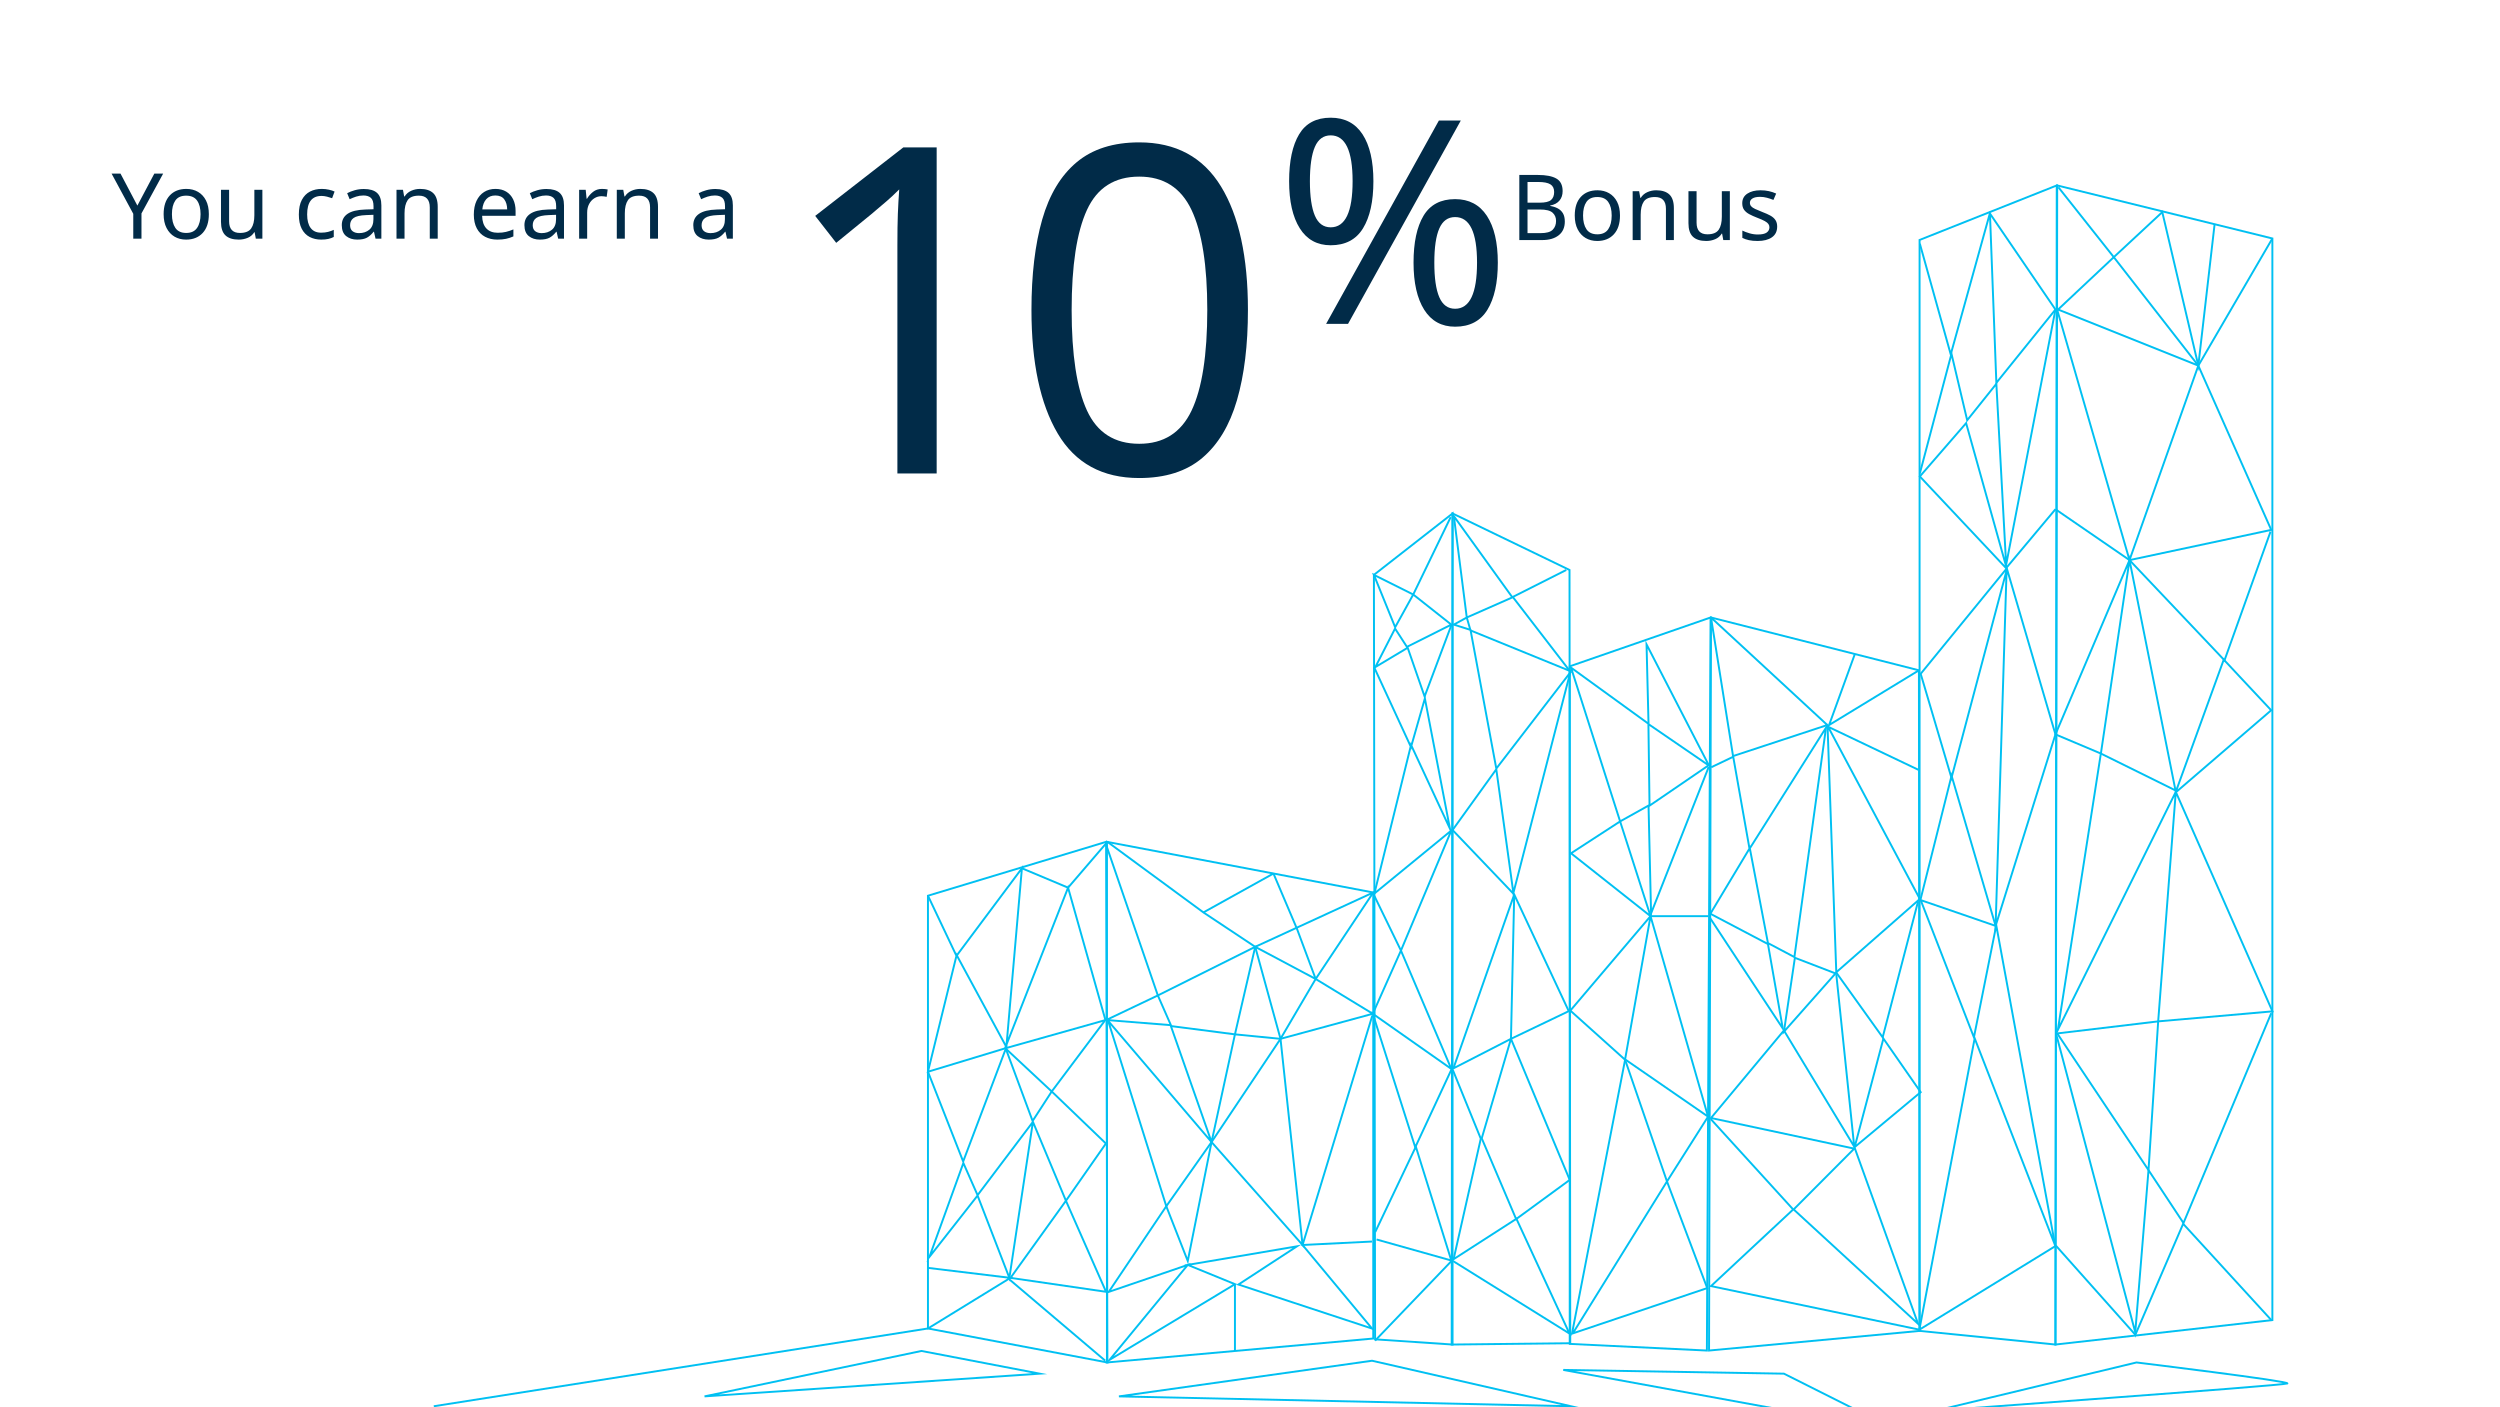
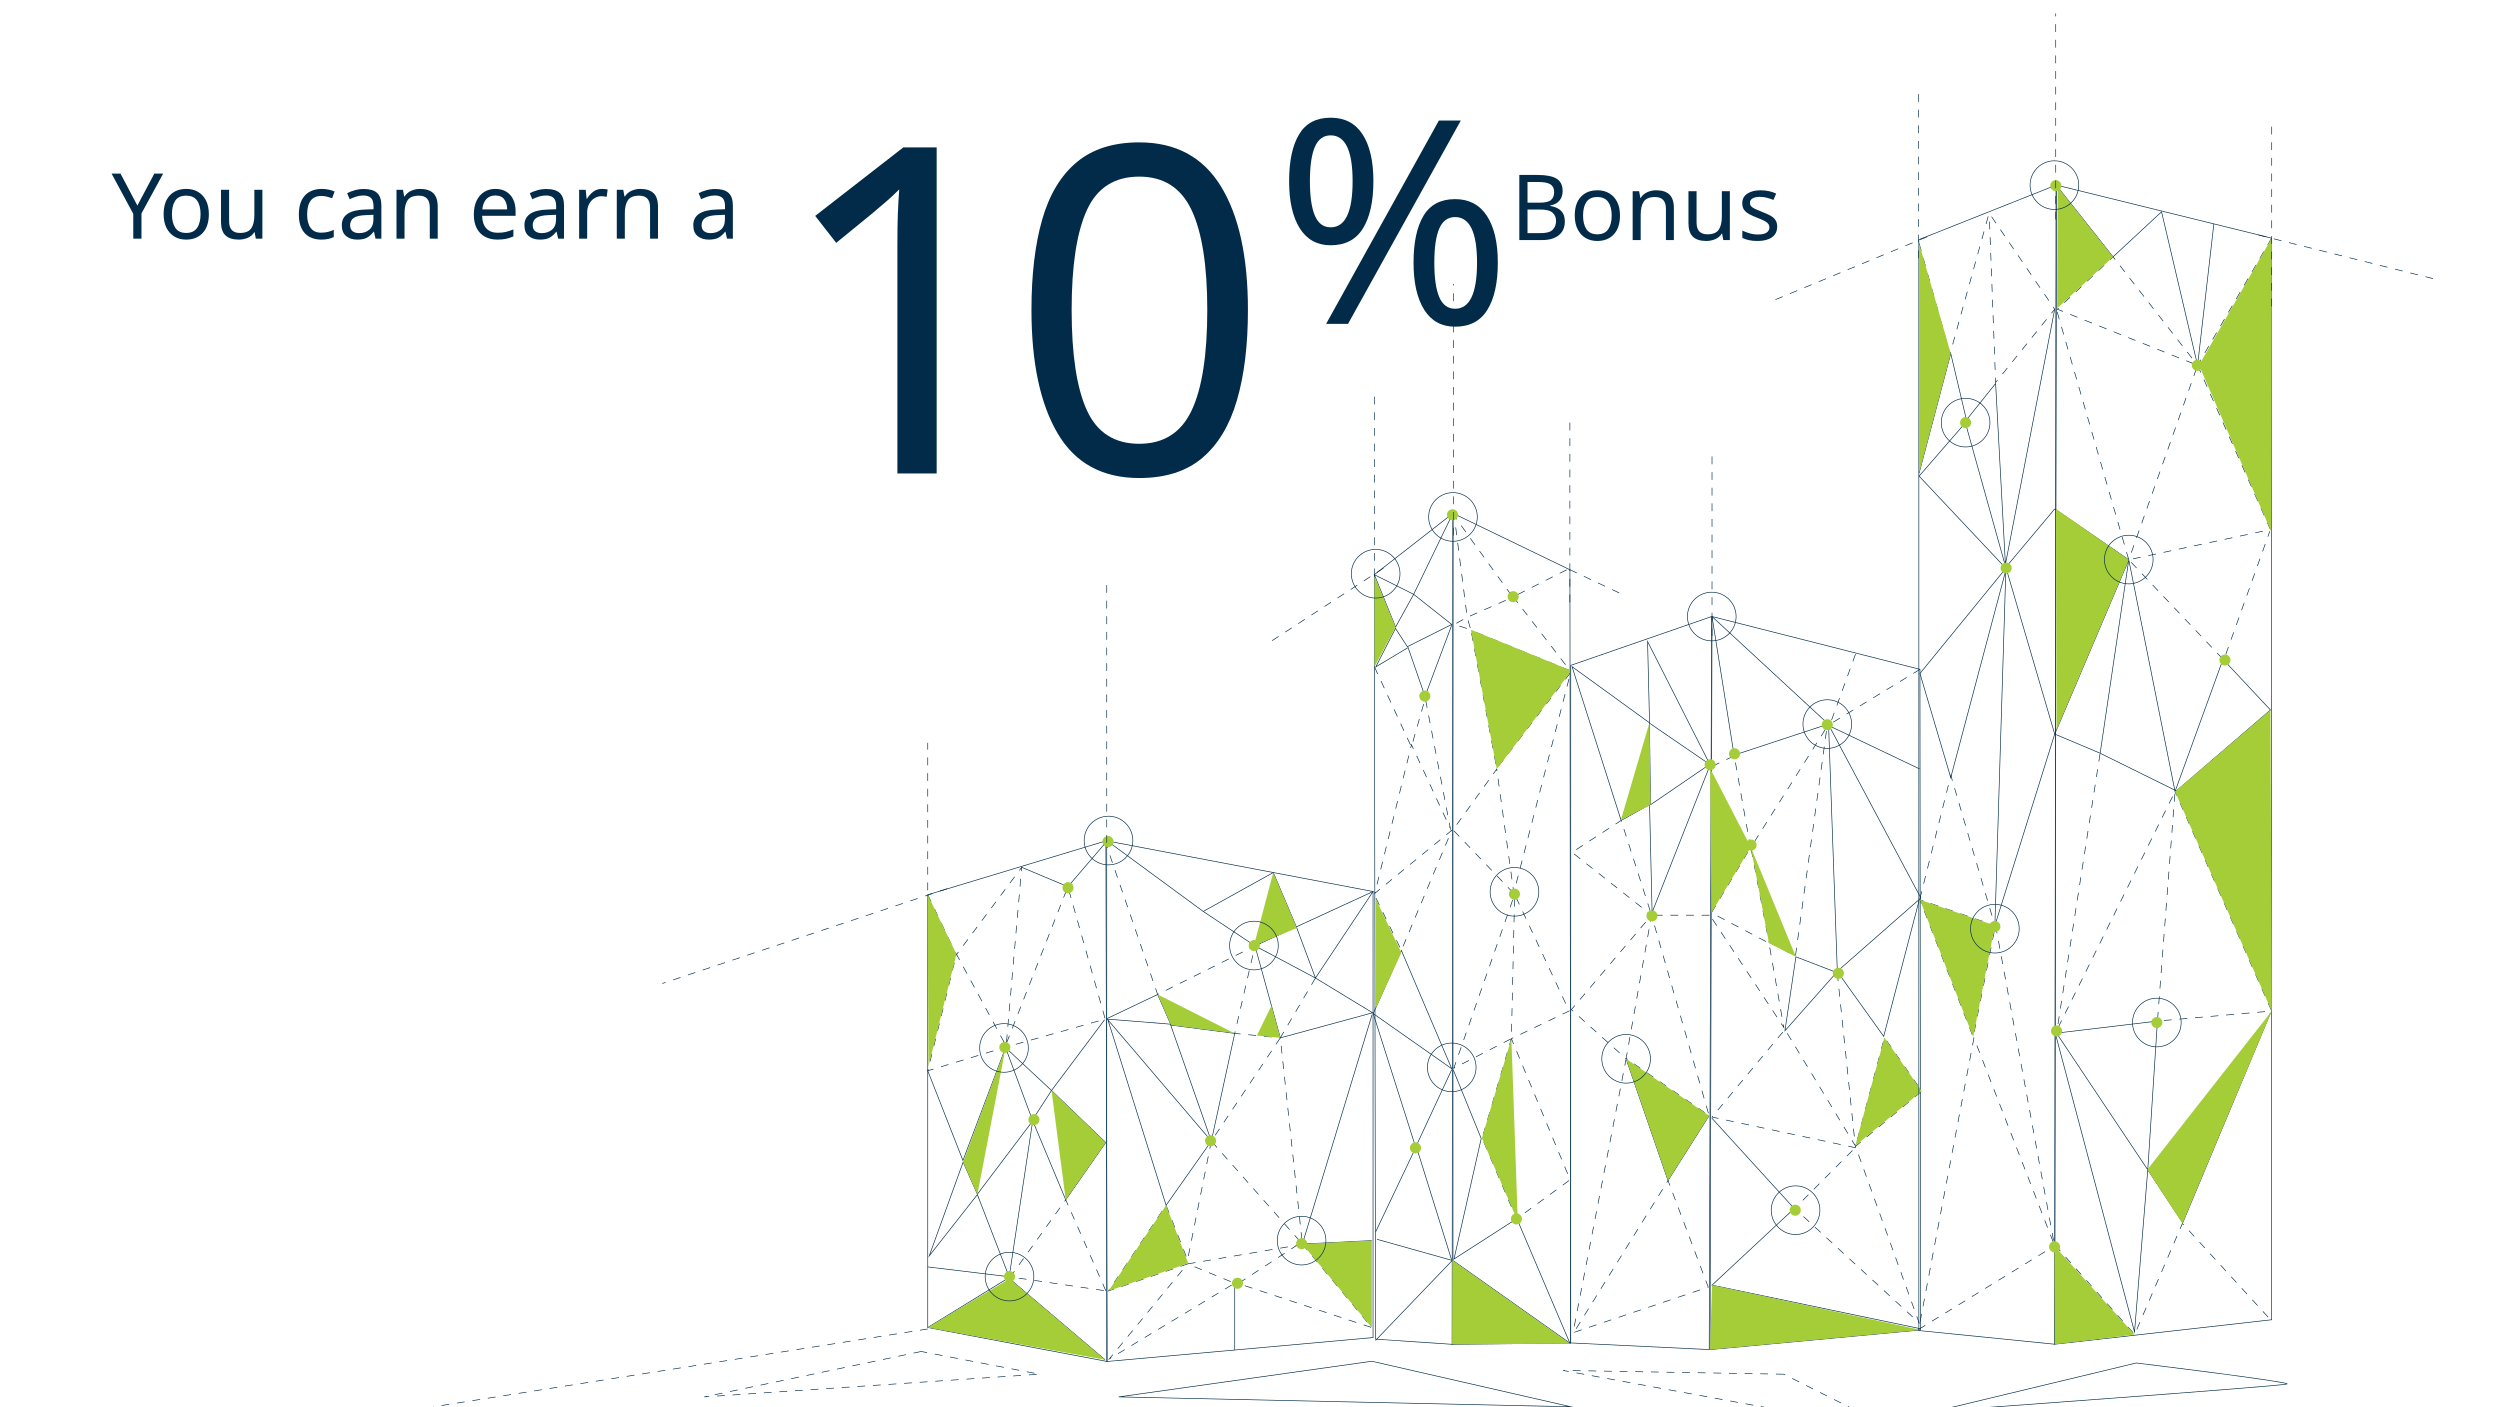
<svg xmlns="http://www.w3.org/2000/svg" version="1.1" id="barGraphSvg" x="0px" y="0px" width="3840px" height="2160px" viewBox="0 0 3840 2160" enable-background="new 0 0 3840 2160" xml:space="preserve">
  <g id="_x2D_.contentScene-">
    <g id="_x2D_.moveElements-">
      <g>
        <g>
-           <polygon fill="none" stroke="#00C0F2" stroke-width="3" stroke-miterlimit="10" points="1425.34,2040.53 1425.34,1375.81       1698.96,1293.09 1700.96,2092.74     " />
-           <polygon fill="none" stroke="#00C0F2" stroke-width="3" stroke-miterlimit="10" points="2109.32,1370.87 1700.28,1293.09       1700.28,2092.74 2109.32,2055.98     " />
-           <polyline fill="none" stroke="#00C0F2" stroke-width="3" stroke-miterlimit="10" points="1425.34,1375.81 1469.13,1468.21       1569.65,1333.68 1545.77,1608.13 1469.38,1466.96 1425.34,1646.19 1543.68,1610.32 1697.96,1566.84 1640.57,1363.45       1543.68,1610.32     " />
-           <polyline fill="none" stroke="#00C0F2" stroke-width="3" stroke-miterlimit="10" points="1700.96,1293.09 1640.57,1363.45       1569.65,1333.68     " />
-           <polyline fill="none" stroke="#00C0F2" stroke-width="3" stroke-miterlimit="10" points="1425.34,1646.19 1479.43,1784.06       1544.91,1610.77 1586.57,1723.17 1501.55,1835.77 1479.72,1786.4 1427.62,1930.53 1501.55,1836.4 1550.4,1962.81       1586.57,1723.11 1637.28,1844.36 1698.68,1756.45 1615.45,1676.51 1586.17,1721.68     " />
-           <polyline fill="none" stroke="#00C0F2" stroke-width="3" stroke-miterlimit="10" points="1544.91,1610.77 1615.45,1676.51       1696.96,1567.84     " />
-           <polyline fill="none" stroke="#00C0F2" stroke-width="3" stroke-miterlimit="10" points="1698.98,1984.36 1637.28,1844.36       1552.15,1962.81 1699.98,1984.36     " />
-           <polyline fill="none" stroke="#00C0F2" stroke-width="3" stroke-miterlimit="10" points="1425.34,1947.48 1551.91,1962.81       1425.34,2040.53     " />
-           <line fill="none" stroke="#00C0F2" stroke-width="3" stroke-miterlimit="10" x1="1550.91" y1="1965.6" x2="1697.68" y2="2090.08" />
-           <polyline fill="none" stroke="#00C0F2" stroke-width="3" stroke-miterlimit="10" points="1700.96,1293.09 1848.44,1401.47       1928,1454.32 2109.32,1370.87 2020.87,1503.72 2108.6,1557.13 1966.87,1595.64 1928,1454.32 2020.87,1503.72 1992.26,1426.95       1956.04,1341.72     " />
-           <polyline fill="none" stroke="#00C0F2" stroke-width="3" stroke-miterlimit="10" points="2020.87,1503.72 1966.87,1595.64       1896.87,1588.76 1928,1454.32 1778.45,1529 1698.97,1297.46     " />
-           <polyline fill="none" stroke="#00C0F2" stroke-width="3" stroke-miterlimit="10" points="1701.06,1565.84 1778.45,1529       1799.13,1576.11 1896.87,1588.76 1860.93,1754.19 1797.98,1574.6 1701.06,1566.84 1860.93,1754.19 1791.43,1852.79       1702.06,1567.84     " />
-           <polyline fill="none" stroke="#00C0F2" stroke-width="3" stroke-miterlimit="10" points="1966.87,1595.64 1860.93,1754.19       2000.74,1912.3 1966.87,1595.64     " />
-           <polyline fill="none" stroke="#00C0F2" stroke-width="3" stroke-miterlimit="10" points="2107.9,1559.84 2000.74,1912.3       2107.45,1907     " />
-           <polyline fill="none" stroke="#00C0F2" stroke-width="3" stroke-miterlimit="10" points="1860.93,1754.19 1824.4,1936.87       1791.43,1852.79 1702.98,1984.36 1824.4,1942.87 1704.28,2088.74 1896.87,1972.49 1824.4,1942.87 1992.15,1914.36       1902.24,1973.03 2107.45,2040.68 2000.74,1912.3     " />
-           <line fill="none" stroke="#00C0F2" stroke-width="3" stroke-miterlimit="10" x1="1896.87" y1="2075.07" x2="1896.87" y2="1972.49" />
-           <line fill="none" stroke="#00C0F2" stroke-width="3" stroke-miterlimit="10" x1="1956.04" y1="1341.72" x2="1848.44" y2="1401.47" />
-           <rect fill="none" width="3840" height="2160" />
-         </g>
-       </g>
-       <g>
-         <g>
-           <polygon fill="none" stroke="#00C0F2" stroke-width="3" stroke-miterlimit="10" points="2110.32,883 2112.13,2057.21       2231.13,2065.21 2231.13,788.68     " />
-           <polygon fill="none" stroke="#00C0F2" stroke-width="3" stroke-miterlimit="10" points="2410.77,875.47 2231.13,788.68       2229.79,2065.21 2411.89,2063.21     " />
-           <polyline fill="none" stroke="#00C0F2" stroke-width="3" stroke-miterlimit="10" points="2228.23,794.33 2170.72,913.17       2110.32,883 2142.96,963.43 2170.72,913.17 2229.23,959.43 2161.04,993.6 2142.81,965.47 2112.54,1024.62 2162.19,994.94       2188.17,1069.83 2229.23,960.43     " />
-           <polyline fill="none" stroke="#00C0F2" stroke-width="3" stroke-miterlimit="10" points="2110.54,1024.62 2167.28,1147.55       2188.61,1072.79 2227.13,1272.92 2167.39,1144.19 2111.05,1372.45 2229.23,1275.68 2151.85,1460.06 2111.07,1376.2     " />
-           <polyline fill="none" stroke="#00C0F2" stroke-width="3" stroke-miterlimit="10" points="2108.6,1557.13 2151.85,1460.06       2229.23,1641.85 2108.6,1557.13 2173.81,1762.23 2229.23,1643.19     " />
-           <polyline fill="none" stroke="#00C0F2" stroke-width="3" stroke-miterlimit="10" points="2112.38,1892.32 2174.72,1761.28       2229.23,1936.13 2114.38,1903.85     " />
-           <line fill="none" stroke="#00C0F2" stroke-width="3" stroke-miterlimit="10" x1="2230.23" y1="1936.13" x2="2112.13" y2="2059.21" />
-           <polyline fill="none" stroke="#00C0F2" stroke-width="3" stroke-miterlimit="10" points="2405.77,875.47 2322.84,917.32       2233.12,792.83 2252.96,948.47 2323.84,917.21 2411.09,1030.47 2258.7,968.32 2252.96,948.47 2233.02,959.43 2258.7,967.51       2298.32,1180.53 2411.89,1032.97 2324.55,1371.6 2298.32,1181.62 2231.13,1274.92 2325.84,1374 2232.43,1641 2320.84,1595.64       2325.84,1374 2409.62,1553.13 2320.84,1595.64 2411.09,1812.34 2328.79,1872.53 2275.94,1748.45 2320.84,1595.64     " />
-           <polyline fill="none" stroke="#00C0F2" stroke-width="3" stroke-miterlimit="10" points="2231.72,1643.91 2274.49,1749       2232.72,1934.13 2329.23,1872.04 2410.7,2048.36 2232.13,1937.13     " />
-           <rect fill="none" width="3840" height="2160" />
-         </g>
-       </g>
-       <g>
-         <g>
-           <polygon fill="none" stroke="#00C0F2" stroke-width="3" stroke-miterlimit="10" points="2411.09,1023.47 2627.43,948.47       2621.77,2074.43 2411.09,2064.21     " />
-           <polygon fill="none" stroke="#00C0F2" stroke-width="3" stroke-miterlimit="10" points="2947.47,1029.6 2628.09,948.47       2625.09,2074.43 2948.47,2044.26     " />
-           <polyline fill="none" stroke="#00C0F2" stroke-width="3" stroke-miterlimit="10" points="2624.53,1175.03 2529.09,989.77       2532.15,1112.32 2624.4,1175.53 2533.68,1237.51 2531.96,1111.64 2413.09,1025.47 2488.49,1261.68 2532.15,1237.34       2536.04,1402.96 2624.53,1178.15     " />
-           <polyline fill="none" stroke="#00C0F2" stroke-width="3" stroke-miterlimit="10" points="2624.23,1407.21 2535.21,1407.21       2488.49,1261.68 2413.09,1310.63 2535.21,1407.21 2623.58,1715.13 2496.15,1627.21 2535.21,1407.21 2412.02,1552.28       2496.15,1627.81 2414.56,2048.5 2622.29,1978.5 2560.49,1814.7 2415.56,2048.5     " />
-           <polyline fill="none" stroke="#00C0F2" stroke-width="3" stroke-miterlimit="10" points="2623.58,1715.13 2560.49,1814.7       2496.15,1627.81     " />
-           <polyline fill="none" stroke="#00C0F2" stroke-width="3" stroke-miterlimit="10" points="2628.09,948.47 2661.98,1161.34       2806.74,1113.64 2628.09,948.47     " />
-           <polyline fill="none" stroke="#00C0F2" stroke-width="3" stroke-miterlimit="10" points="2947.47,1029.6 2809.49,1113.64       2848.96,1004.83     " />
-           <polyline fill="none" stroke="#00C0F2" stroke-width="3" stroke-miterlimit="10" points="2628.4,1178.53 2662.23,1162.38       2687.26,1303.81 2804.74,1117.72 2756.19,1470.06 2715.57,1448.57 2687.66,1302.6 2627.09,1403.51 2715.57,1450.06       2738.36,1579.7 2626.55,1409.95     " />
-           <polyline fill="none" stroke="#00C0F2" stroke-width="3" stroke-miterlimit="10" points="2946.87,1182.53 2807.94,1116.28       2948.87,1380.79 2820.53,1493.38 2807.14,1116.28     " />
-           <polyline fill="none" stroke="#00C0F2" stroke-width="3" stroke-miterlimit="10" points="2820.94,1495.79 2756.94,1471.15       2740.11,1584.7 2820.53,1493.87 2891.77,1593.34 2946.17,1384.55     " />
-           <polyline fill="none" stroke="#00C0F2" stroke-width="3" stroke-miterlimit="10" points="2820.53,1496.45 2848.11,1761.28       2740.11,1582.79 2628.09,1717.26 2848.11,1764.28 2892.91,1595.23 2950.17,1677.55 2848.45,1762.23 2946.17,2033.38       2755.04,1857.7 2848.11,1764.28     " />
-           <polyline fill="none" stroke="#00C0F2" stroke-width="3" stroke-miterlimit="10" points="2627.7,1718.81 2754.3,1857.74       2628.09,1975.45 2948.17,2042.38     " />
-           <rect fill="none" width="3840" height="2160" />
-         </g>
-       </g>
-       <g>
-         <g>
-           <polygon fill="none" stroke="#00C0F2" stroke-width="3" stroke-miterlimit="10" points="2948.47,368.57 3159.17,284.85       3157.17,2065.21 2948.47,2044.26     " />
-           <polygon fill="none" stroke="#00C0F2" stroke-width="3" stroke-miterlimit="10" points="3159.85,284.85 3490.36,366.28       3490.36,2027.64 3157.17,2065.21     " />
-           <polyline fill="none" stroke="#00C0F2" stroke-width="3" stroke-miterlimit="10" points="2948.87,374.32 2996.32,544.36       3056.41,327.79 3157.17,475.43 3066.4,588.02 3056.66,330.66     " />
-           <polyline fill="none" stroke="#00C0F2" stroke-width="3" stroke-miterlimit="10" points="2948.87,727.15 2997.47,543.4       3021.6,645.47 3066.4,589.51 3081.6,870.47 3019.95,649.93 2948.87,731.83 3080.6,871.81 3157.17,475.43     " />
-           <polyline fill="none" stroke="#00C0F2" stroke-width="3" stroke-miterlimit="10" points="3157.17,782.19 3082.09,871.81       3157.17,1128.02 3065.26,1422.15 3082.19,873.3 2950.17,1034.96 2997.47,1194.86 3082.15,876.13     " />
-           <polyline fill="none" stroke="#00C0F2" stroke-width="3" stroke-miterlimit="10" points="2950.05,1381.08 2997.62,1191.45       3065.26,1422.15 2950.17,1382.55 3031.94,1593.34 3066.26,1421.34 3156.72,1913.06 3033.09,1594.83 2948.17,2042.38       3156.72,1914.19     " />
-           <polyline fill="none" stroke="#00C0F2" stroke-width="3" stroke-miterlimit="10" points="3161.69,287.63 3246.79,395       3321.27,325.79 3376.62,561.6 3401.64,344.29     " />
-           <polyline fill="none" stroke="#00C0F2" stroke-width="3" stroke-miterlimit="10" points="3490.36,366.28 3376.62,561.6       3246.79,395 3161.17,475.43 3376.62,561.6 3270.91,860.32 3160.05,476.56     " />
-           <polyline fill="none" stroke="#00C0F2" stroke-width="3" stroke-miterlimit="10" points="3376.62,561.6 3488.62,813.91       3270.91,860.32 3416.83,1014.28 3487.53,816.55     " />
-           <polyline fill="none" stroke="#00C0F2" stroke-width="3" stroke-miterlimit="10" points="3157.17,782.19 3270.91,860.32       3157.17,1128.02 3226.96,1157.45 3270.91,860.32 3342,1216.3 3415.68,1013.17 3488.53,1091 3344,1215.3 3226.96,1157.45     " />
-           <polyline fill="none" stroke="#00C0F2" stroke-width="3" stroke-miterlimit="10" points="3226.77,1158.34 3160.89,1581.83       3342,1216.3 3314.96,1568.83 3490.47,1553.45 3342,1216.3     " />
-           <polyline fill="none" stroke="#00C0F2" stroke-width="3" stroke-miterlimit="10" points="3314.96,1568.83 3159.89,1587.34       3300.11,1797.32 3314.96,1568.83     " />
-           <polyline fill="none" stroke="#00C0F2" stroke-width="3" stroke-miterlimit="10" points="3488.59,1556.34 3353.79,1878.6       3300.11,1797.32 3279.76,2046.39 3158.53,1589.34     " />
-           <polyline fill="none" stroke="#00C0F2" stroke-width="3" stroke-miterlimit="10" points="3157.89,1913.34 3279.9,2050.24       3353.32,1879.77 3488.59,2027.51     " />
-           <rect fill="none" width="3840" height="2160" />
-         </g>
-       </g>
-       <g>
-         <g>
-           <line fill="none" stroke="#00C0F2" stroke-width="3" stroke-miterlimit="10" x1="1425.34" y1="2040.53" x2="666.28" y2="2160" />
-           <polygon fill="none" stroke="#00C0F2" stroke-width="3" stroke-miterlimit="10" points="1415.38,2075.07 1082.19,2144.83       1596.91,2109.95     " />
-           <polygon fill="none" stroke="#00C0F2" stroke-width="3" stroke-miterlimit="10" points="2107.45,2090.08 1718.7,2144.83       2413.09,2160     " />
-           <polygon fill="none" stroke="#00C0F2" stroke-width="3" stroke-miterlimit="10" points="2740.11,2109.95 2401.17,2104.18       2915.7,2198.17     " />
-           <path fill="none" stroke="#00C0F2" stroke-width="3" stroke-miterlimit="10" d="M3281.67,2092.74l-308.33,74.11      c0,0,533.11-38.63,540-41.82C3520.23,2121.85,3281.67,2092.74,3281.67,2092.74z" />
+           <g>
+             <polygon fill="none" stroke="#012B48" stroke-miterlimit="10" points="1425.02,2039.04 1425.02,1374.32 1698.64,1291.59        1700.64,2091.25      " />
+             <polygon fill="none" stroke="#012B48" stroke-miterlimit="10" points="2109,1369.38 1699.96,1291.59 1699.96,2091.25        2109,2054.49      " />
+             <polyline fill="none" stroke="#012B48" stroke-miterlimit="10" stroke-dasharray="12" points="1425.02,1374.32        1468.81,1466.72 1569.33,1332.19 1545.45,1606.63 1469.06,1465.46 1425.02,1644.7 1543.36,1608.83 1697.64,1565.35        1640.25,1361.95 1543.36,1608.83      " />
+             <polyline fill="none" stroke="#012B48" stroke-miterlimit="10" points="1700.64,1291.59 1640.25,1361.95 1569.33,1332.19             " />
+             <polyline fill="none" stroke="#012B48" stroke-miterlimit="10" points="1425.02,1644.7 1479.11,1782.57 1544.6,1609.27        1586.25,1721.68 1501.23,1834.27 1479.4,1784.91 1427.3,1929.04 1501.23,1834.91 1550.08,1961.32 1586.25,1721.61        1636.96,1842.87 1698.36,1754.95 1615.13,1675.02 1585.85,1720.19      " />
+             <polyline fill="none" stroke="#012B48" stroke-miterlimit="10" points="1544.6,1609.27 1615.13,1675.02 1696.64,1566.35             " />
+             <polyline fill="none" stroke="#012B48" stroke-miterlimit="10" stroke-dasharray="12" points="1698.66,1982.86        1636.96,1842.87 1551.83,1961.32 1699.66,1982.86      " />
+             <polyline fill="none" stroke="#012B48" stroke-miterlimit="10" points="1425.02,1945.99 1551.6,1961.32 1425.02,2039.04             " />
+             <line fill="none" stroke="#012B48" stroke-miterlimit="10" x1="1550.6" y1="1964.11" x2="1697.36" y2="2088.58" />
+             <polyline fill="none" stroke="#012B48" stroke-miterlimit="10" points="1700.64,1291.59 1848.12,1399.97 1927.68,1452.83        2109,1369.38 2020.55,1502.23 2108.28,1555.63 1966.55,1594.14 1927.68,1452.83 2020.55,1502.23 1991.94,1425.45        1955.72,1340.23      " />
+             <polyline fill="none" stroke="#012B48" stroke-miterlimit="10" stroke-dasharray="12" points="2020.55,1502.23        1966.55,1594.14 1896.55,1587.27 1927.68,1452.83 1778.13,1527.51 1698.65,1295.97      " />
+             <polyline fill="none" stroke="#012B48" stroke-miterlimit="10" points="1700.74,1564.35 1778.13,1527.51 1798.81,1574.61        1896.55,1587.27 1860.61,1752.7 1797.66,1573.1 1700.74,1565.35 1860.61,1752.7 1791.11,1851.29 1701.74,1566.35      " />
+             <polyline fill="none" stroke="#012B48" stroke-miterlimit="10" stroke-dasharray="12" points="1966.55,1594.14 1860.61,1752.7        2000.42,1910.8 1966.55,1594.14      " />
+             <polyline fill="none" stroke="#012B48" stroke-miterlimit="10" points="2107.58,1558.35 2000.42,1910.8 2107.13,1905.51             " />
+             <polyline fill="none" stroke="#012B48" stroke-miterlimit="10" stroke-dasharray="12" points="1860.61,1752.7 1824.08,1935.38        1791.11,1851.29 1702.66,1982.86 1824.08,1941.38 1703.96,2087.25 1896.55,1971 1824.08,1941.38 1991.83,1912.86        1901.92,1971.54 2107.13,2039.19 2000.42,1910.8      " />
+             <line fill="none" stroke="#012B48" stroke-miterlimit="10" x1="1896.55" y1="2073.58" x2="1896.55" y2="1971" />
+             <line fill="none" stroke="#012B48" stroke-miterlimit="10" x1="1955.72" y1="1340.23" x2="1848.12" y2="1399.97" />
+           </g>
+           <g>
+             <polygon fill="#A4CD38" points="1952.96,1544.74 1930.52,1590.6 1966.55,1594.14      " />
+             <polygon fill="#A4CD38" points="2107.13,1905.51 2000.42,1910.8 2107.13,2039.19      " />
+             <polygon fill="#A4CD38" points="1778.13,1527.51 1798.65,1574.37 1895.69,1586.91      " />
+             <polygon fill="#A4CD38" points="1955.72,1340.23 1926.07,1452.37 1991.94,1425.45      " />
+             <polygon fill="#A4CD38" points="1791.11,1851.29 1702.66,1982.86 1825.08,1940.38      " />
+             <polygon fill="#A4CD38" points="1550.6,1964.11 1425.02,2039.04 1697.36,2088.58      " />
+             <polygon fill="#A4CD38" points="1615.13,1675.02 1636.96,1842.87 1698.36,1754.95      " />
+             <polygon fill="#A4CD38" points="1544.6,1609.27 1479.4,1784.91 1501.23,1834.91      " />
+             <polygon fill="#A4CD38" points="1425.02,1374.32 1426.02,1638.27 1469.06,1465.46      " />
+           </g>
+           <g>
+             <circle fill="#A4CD38" cx="1926.52" cy="1452.37" r="8.5" />
+             <circle fill="#A4CD38" cx="1859.44" cy="1752.24" r="8.5" />
+             <circle fill="#A4CD38" cx="1543.43" cy="1608.82" r="8.5" />
+             <circle fill="#A4CD38" cx="1588.1" cy="1719.76" r="8.5" />
+             <circle fill="#A4CD38" cx="1640.5" cy="1363.53" r="8.5" />
+             <circle fill="#A4CD38" cx="1701.9" cy="1292.64" r="8.5" />
+             <circle fill="#A4CD38" cx="1999.26" cy="1910.35" r="8.5" />
+             <circle fill="#A4CD38" cx="1900.76" cy="1971.08" r="8.5" />
+             <circle fill="#A4CD38" cx="1550.66" cy="1960.86" r="8.5" />
+             <line id="_x2D_.elLine-_13_" fill="none" stroke="#012B48" stroke-miterlimit="10" stroke-dasharray="12" x1="1699.96" y1="1294.63" x2="1699.96" y2="898.19" />
+             <line id="_x2D_.elLine-_12_" fill="none" stroke="#012B48" stroke-miterlimit="10" stroke-dasharray="12" x1="1455.13" y1="1364.9" x2="1017.3" y2="1510.64" />
+             <line id="_x2D_.elLine-" fill="none" stroke="#012B48" stroke-miterlimit="10" stroke-dasharray="12" x1="1425.02" y1="1367.47" x2="1425.02" y2="1141.02" />
+           </g>
+           <g>
+             <circle id="_x2D_.elCircle-_6_" fill="none" stroke="#012B48" stroke-miterlimit="10" cx="1702.66" cy="1291.07" r="37.37" />
+             <circle id="_x2D_.elCircle-_5_" fill="none" stroke="#012B48" stroke-miterlimit="10" cx="1542.16" cy="1609.66" r="37.37" />
+             <circle id="_x2D_.elCircle-_4_" fill="none" stroke="#012B48" stroke-miterlimit="10" cx="1550.6" cy="1960.86" r="37.37" />
+             <circle id="_x2D_.elCircle-_3_" fill="none" stroke="#012B48" stroke-miterlimit="10" cx="1999.26" cy="1905.6" r="37.37" />
+             <circle id="_x2D_.elCircle-" fill="none" stroke="#012B48" stroke-miterlimit="10" cx="1926.07" cy="1452.37" r="37.37" />
+           </g>
+           <rect fill="none" width="3840" height="2160" />
+         </g>
+       </g>
+       <g>
+         <g>
+           <g>
+             <polygon fill="none" stroke="#012B48" stroke-miterlimit="10" points="2110.96,882.73 2112.77,2056.95 2231.77,2064.95        2231.77,788.41      " />
+             <polygon fill="none" stroke="#012B48" stroke-miterlimit="10" points="2411.41,875.2 2231.77,788.41 2230.43,2064.95        2412.54,2062.95      " />
+             <polyline fill="none" stroke="#012B48" stroke-miterlimit="10" points="2228.88,794.06 2171.37,912.9 2110.96,882.73        2143.6,963.16 2171.37,912.9 2229.88,959.16 2161.69,993.33 2143.45,965.2 2113.18,1024.35 2162.83,994.67 2188.81,1069.56        2229.88,960.16      " />
+             <polyline fill="none" stroke="#012B48" stroke-miterlimit="10" stroke-dasharray="12" points="2111.18,1024.35        2167.92,1147.29 2189.25,1072.52 2227.77,1272.66 2168.04,1143.92 2111.7,1372.18 2229.88,1275.41 2152.49,1459.8        2111.72,1375.93      " />
+             <polyline fill="none" stroke="#012B48" stroke-miterlimit="10" points="2109.24,1556.86 2152.49,1459.8 2229.88,1641.58        2109.24,1556.86 2174.45,1761.97 2229.88,1642.92      " />
+             <polyline fill="none" stroke="#012B48" stroke-miterlimit="10" points="2113.03,1892.05 2175.37,1761.01 2229.88,1935.86        2115.03,1903.58      " />
+             <line fill="none" stroke="#012B48" stroke-miterlimit="10" x1="2230.88" y1="1935.86" x2="2112.77" y2="2058.95" />
+             <polyline fill="none" stroke="#012B48" stroke-miterlimit="10" stroke-dasharray="12" points="2406.41,875.2 2323.48,917.05        2233.76,792.56 2253.6,948.2 2324.48,916.95 2411.73,1030.2 2259.34,968.05 2253.6,948.2 2233.66,959.16 2259.34,967.24        2298.96,1180.26 2412.54,1032.7 2325.2,1371.33 2298.96,1181.35 2231.77,1274.66 2326.48,1373.73 2233.07,1640.73        2321.48,1595.37 2326.48,1373.73 2410.26,1552.86 2321.48,1595.37 2411.73,1812.07 2329.43,1872.26 2276.58,1748.18        2321.48,1595.37      " />
+             <polyline fill="none" stroke="#012B48" stroke-miterlimit="10" points="2232.37,1643.65 2275.13,1748.73 2233.37,1933.86        2329.88,1871.78 2411.34,2063.09 2232.77,1936.86      " />
+           </g>
+           <g>
+             <polygon fill="#A4CD38" points="2413.73,1030.2 2259.34,967.24 2298.96,1181.35      " />
+             <polygon fill="#A4CD38" points="2143.6,963.16 2111.18,885.31 2111.18,1024.35      " />
+             <polygon fill="#A4CD38" points="2152.45,1463.12 2113.03,1380.27 2113.03,1549.32      " />
+             <polygon fill="#A4CD38" points="2321.48,1595.37 2276.17,1748.29 2331.34,1875.71      " />
+             <polygon fill="#A4CD38" points="2411.73,2063.95 2230.88,1935.86 2230.43,2064.95      " />
+           </g>
+           <g>
+             <circle fill="#A4CD38" cx="2326.23" cy="1373.33" r="8.5" />
+             <circle fill="#A4CD38" cx="2188.56" cy="1069.16" r="8.5" />
+             <circle fill="#A4CD38" cx="2231.08" cy="790.7" r="8.5" />
+             <circle fill="#A4CD38" cx="2324.23" cy="916.54" r="8.5" />
+             <circle fill="#A4CD38" cx="2174.2" cy="1763.12" r="8.5" />
+             <circle fill="#A4CD38" cx="2329.23" cy="1872.26" r="8.5" />
+             <line id="_x2D_.elLine-_11_" fill="none" stroke="#012B48" stroke-miterlimit="10" stroke-dasharray="12" x1="2111.18" y1="885.31" x2="2111.18" y2="598.86" />
+             <line id="_x2D_.elLine-_10_" fill="none" stroke="#012B48" stroke-miterlimit="10" stroke-dasharray="12" x1="2232.37" y1="822.5" x2="2232.37" y2="436.05" />
+             <line id="_x2D_.elLine-_9_" fill="none" stroke="#012B48" stroke-miterlimit="10" stroke-dasharray="12" x1="2124.92" y1="872.69" x2="1944.28" y2="990.31" />
+             <line id="_x2D_.elLine-_8_" fill="none" stroke="#012B48" stroke-miterlimit="10" stroke-dasharray="12" x1="2411.34" y1="925.15" x2="2411.34" y2="638.7" />
+             <line id="_x2D_.elLine-_7_" fill="none" stroke="#012B48" stroke-miterlimit="10" stroke-dasharray="12" x1="2487.09" y1="910.74" x2="2401.41" y2="870.39" />
+           </g>
+           <g>
+             <circle id="_x2D_.elCircle-_8_" fill="none" stroke="#012B48" stroke-miterlimit="10" cx="2326.23" cy="1369.82" r="37.37" />
+             <circle id="_x2D_.elCircle-_7_" fill="none" stroke="#012B48" stroke-miterlimit="10" cx="2229.88" cy="1639.5" r="37.37" />
+             <circle id="_x2D_.elCircle-_2_" fill="none" stroke="#012B48" stroke-miterlimit="10" cx="2231.77" cy="794.06" r="37.37" />
+             <circle id="_x2D_.elCircle-_1_" fill="none" stroke="#012B48" stroke-miterlimit="10" cx="2113.03" cy="881.25" r="37.37" />
+           </g>
+           <rect fill="none" width="3840" height="2160" />
+         </g>
+       </g>
+       <g>
+         <g>
+           <g>
+             <polygon fill="none" stroke="#012B48" stroke-miterlimit="10" points="2412.66,1022 2629,947 2625.34,2072.96 2412.66,2062.74             " />
+             <polygon fill="none" stroke="#012B48" stroke-miterlimit="10" points="2949.05,1028.13 2629.66,947 2626.66,2072.96        2950.05,2042.79      " />
+             <polyline fill="none" stroke="#012B48" stroke-miterlimit="10" points="2626.11,1173.56 2530.66,985.3 2533.73,1110.85        2625.98,1174.06 2535.26,1236.04 2533.54,1110.17 2414.66,1024 2490.07,1260.21 2533.73,1235.87 2537.62,1401.49        2626.11,1176.68      " />
+             <polyline fill="none" stroke="#012B48" stroke-miterlimit="10" stroke-dasharray="12" points="2625.81,1405.74        2536.79,1405.74 2490.07,1260.21 2414.66,1309.16 2536.79,1405.74 2625.16,1713.66 2497.73,1625.74 2536.79,1405.74        2413.6,1550.81 2497.73,1626.34 2416.14,2047.03 2623.87,1977.03 2562.07,1813.23 2417.14,2047.03      " />
+             <polyline fill="none" stroke="#012B48" stroke-miterlimit="10" points="2625.16,1713.66 2562.07,1813.23 2497.73,1626.34             " />
+             <polyline fill="none" stroke="#012B48" stroke-miterlimit="10" points="2629.66,947 2663.56,1159.87 2808.32,1112.17        2629.66,947      " />
+             <polyline fill="none" stroke="#012B48" stroke-miterlimit="10" stroke-dasharray="12" points="2949.05,1028.13        2811.07,1112.17 2850.54,1003.36      " />
+             <polyline fill="none" stroke="#012B48" stroke-miterlimit="10" stroke-dasharray="12" points="2629.98,1177.06        2663.81,1160.91 2688.83,1302.34 2806.32,1116.25 2757.77,1468.59 2717.15,1447.1 2689.24,1301.13 2628.66,1402.04        2717.15,1448.59 2739.94,1578.23 2628.13,1408.48      " />
+             <polyline fill="none" stroke="#012B48" stroke-miterlimit="10" points="2948.45,1181.06 2809.52,1114.81 2950.45,1379.32        2822.11,1491.91 2808.72,1114.81      " />
+             <polyline fill="none" stroke="#012B48" stroke-miterlimit="10" points="2822.52,1494.32 2758.52,1469.68 2741.69,1583.23        2822.11,1492.4 2893.34,1591.87 2947.75,1383.08      " />
+             <polyline fill="none" stroke="#012B48" stroke-miterlimit="10" stroke-dasharray="12" points="2822.11,1494.98        2849.69,1759.81 2741.69,1581.32 2629.66,1715.79 2849.69,1762.81 2894.49,1593.76 2951.75,1676.08 2850.03,1760.76        2947.75,2031.91 2756.62,1856.23 2849.69,1762.81      " />
+             <polyline fill="none" stroke="#012B48" stroke-miterlimit="10" points="2629.28,1717.34 2755.88,1856.28 2629.66,1973.99        2949.75,2040.91      " />
+           </g>
+           <g>
+             <polygon fill="#A4CD38" points="2625.16,1713.66 2497.73,1626.34 2562.07,1813.23      " />
+             <polygon fill="#A4CD38" points="2535.26,1236.04 2533.54,1110.17 2489.6,1259.75      " />
+             <polygon fill="#A4CD38" points="2758.52,1469.68 2689.24,1301.13 2717.15,1448.59      " />
+             <polygon fill="#A4CD38" points="2689.24,1301.13 2626.77,1180.15 2628.66,1402.04      " />
+             <polygon fill="#A4CD38" points="2951.75,1676.08 2894.49,1593.76 2849.69,1759.81      " />
+             <polygon fill="#A4CD38" points="2950.05,2042.79 2629.66,1973.99 2626.66,2072.96      " />
+           </g>
+           <g>
+             <circle fill="#A4CD38" cx="2806.73" cy="1113.15" r="8.5" />
+             <circle fill="#A4CD38" cx="2823.73" cy="1494.98" r="8.5" />
+             <circle fill="#A4CD38" cx="2757.49" cy="1858.85" r="8.5" />
+             <circle fill="#A4CD38" cx="2689.64" cy="1298.02" r="8.5" />
+             <circle fill="#A4CD38" cx="2664.22" cy="1157.81" r="8.5" />
+             <circle fill="#A4CD38" cx="2626.77" cy="1174.62" r="8.5" />
+             <circle fill="#A4CD38" cx="2537.45" cy="1406.8" r="8.5" />
+             <line id="_x2D_.elLine-_6_" fill="none" stroke="#012B48" stroke-miterlimit="10" stroke-dasharray="12" x1="2629.66" y1="977.15" x2="2629.66" y2="690.7" />
+           </g>
+           <g>
+             <circle id="_x2D_.elCircle-_12_" fill="none" stroke="#012B48" stroke-miterlimit="10" cx="2806.73" cy="1112.17" r="37.37" />
+             <circle id="_x2D_.elCircle-_11_" fill="none" stroke="#012B48" stroke-miterlimit="10" cx="2629.28" cy="947" r="37.37" />
+             <circle id="_x2D_.elCircle-_10_" fill="none" stroke="#012B48" stroke-miterlimit="10" cx="2497.73" cy="1626.34" r="37.37" />
+             <circle id="_x2D_.elCircle-_9_" fill="none" stroke="#012B48" stroke-miterlimit="10" cx="2757.98" cy="1858.85" r="37.37" />
+           </g>
+           <rect fill="none" width="3840" height="2160" />
+         </g>
+       </g>
+       <g>
+         <g>
+           <g>
+             <polygon fill="none" stroke="#012B48" stroke-miterlimit="10" points="2947.34,368.09 3158.04,284.36 3156.04,2064.73        2947.34,2043.77      " />
+             <polygon fill="none" stroke="#012B48" stroke-miterlimit="10" points="3158.72,284.36 3489.23,365.79 3489.23,2027.15        3156.04,2064.73      " />
+             <polyline fill="none" stroke="#012B48" stroke-miterlimit="10" stroke-dasharray="12" points="2947.74,373.83 2995.19,543.88        3055.28,327.3 3156.04,474.94 3065.27,587.53 3055.53,330.17      " />
+             <polyline fill="none" stroke="#012B48" stroke-miterlimit="10" points="2947.74,726.66 2996.34,542.92 3020.47,644.98        3065.27,589.02 3080.47,869.98 3018.82,649.44 2947.74,731.34 3079.47,871.32 3156.04,474.94      " />
+             <polyline fill="none" stroke="#012B48" stroke-miterlimit="10" points="3156.04,781.71 3080.96,871.32 3156.04,1127.53        3064.13,1421.66 3081.06,872.81 2949.04,1034.47 2996.34,1194.38 3081.02,875.64      " />
+             <polyline fill="none" stroke="#012B48" stroke-miterlimit="10" stroke-dasharray="12" points="2948.92,1380.59        2996.49,1190.96 3064.13,1421.66 2949.04,1382.07 3030.81,1592.85 3065.13,1420.85 3155.59,1912.58 3031.96,1594.34        2947.04,2041.9 3155.59,1913.7      " />
+             <polyline fill="none" stroke="#012B48" stroke-miterlimit="10" points="3160.56,287.14 3245.66,394.51 3320.15,325.3        3375.49,561.11 3400.51,343.8      " />
+             <polyline fill="none" stroke="#012B48" stroke-miterlimit="10" stroke-dasharray="12" points="3489.23,365.79 3375.49,561.11        3245.66,394.51 3160.04,474.94 3375.49,561.11 3269.79,859.83 3158.92,476.07      " />
+             <polyline fill="none" stroke="#012B48" stroke-miterlimit="10" stroke-dasharray="12" points="3375.49,561.11 3487.49,813.43        3269.79,859.83 3415.7,1013.79 3486.4,816.07      " />
+             <polyline fill="none" stroke="#012B48" stroke-miterlimit="10" points="3156.04,781.71 3269.79,859.83 3156.04,1127.53        3225.83,1156.96 3269.79,859.83 3340.87,1215.81 3414.55,1012.68 3487.4,1090.51 3342.87,1214.81 3225.83,1156.96      " />
+             <polyline fill="none" stroke="#012B48" stroke-miterlimit="10" stroke-dasharray="12" points="3225.64,1157.85        3159.76,1581.34 3340.87,1215.81 3313.83,1568.34 3489.34,1552.96 3340.87,1215.81      " />
+             <polyline fill="none" stroke="#012B48" stroke-miterlimit="10" points="3313.83,1568.34 3158.76,1586.85 3298.98,1796.83        3313.83,1568.34      " />
+             <polyline fill="none" stroke="#012B48" stroke-miterlimit="10" points="3487.46,1555.85 3352.66,1878.11 3298.98,1796.83        3278.63,2045.9 3157.4,1588.85      " />
+             <polyline fill="none" stroke="#012B48" stroke-miterlimit="10" stroke-dasharray="12" points="3156.76,1912.85        3278.77,2049.76 3352.19,1879.28 3487.46,2027.02      " />
+           </g>
+           <g>
+             <polygon fill="#A4CD38" points="3064.13,1421.66 2949.04,1382.07 3030.81,1592.85      " />
+             <polygon fill="#A4CD38" points="3245.66,394.51 3160.56,287.14 3159.76,473.53      " />
+             <polygon fill="#A4CD38" points="3489.34,1552.96 3487.4,1090.51 3340.87,1215.81      " />
+             <polygon fill="#A4CD38" points="3158.76,1121.13 3269.79,859.83 3158.04,781.71      " />
+             <polygon fill="#A4CD38" points="3352.19,1879.28 3489.34,1552.96 3298.32,1796.52      " />
+             <polygon fill="#A4CD38" points="3156.04,2064.73 3278.63,2049.9 3155.59,1913.7      " />
+             <polygon fill="#A4CD38" points="2947.74,726.66 2996.34,542.92 2947.74,373.83      " />
+             <polygon fill="#A4CD38" points="3488.4,816.07 3489.23,365.79 3377.64,561.11      " />
+             <circle fill="#A4CD38" cx="3081.42" cy="872.53" r="8.5" />
+             <circle fill="#A4CD38" cx="3157.76" cy="285.14" r="8.5" />
+             <circle fill="#A4CD38" cx="3019.18" cy="649.16" r="8.5" />
+             <circle fill="#A4CD38" cx="3375.14" cy="561.11" r="8.5" />
+             <circle fill="#A4CD38" cx="3158.82" cy="1583.6" r="8.5" />
+             <circle fill="#A4CD38" cx="3064.18" cy="1423.11" r="8.5" />
+             <circle fill="#A4CD38" cx="3312.88" cy="1570.6" r="8.5" />
+             <circle fill="#A4CD38" cx="3155.82" cy="1915.11" r="8.5" />
+             <circle fill="#A4CD38" cx="3417.51" cy="1013.79" r="8.5" />
+           </g>
+           <g>
+             <line id="_x2D_.elLine-_5_" fill="none" stroke="#012B48" stroke-miterlimit="10" stroke-dasharray="12" x1="2947.04" y1="396.53" x2="2947.04" y2="141.08" />
+             <line id="_x2D_.elLine-_4_" fill="none" stroke="#012B48" stroke-miterlimit="10" stroke-dasharray="12" x1="2959.94" y1="363.75" x2="2724.1" y2="461.43" />
+             <line id="_x2D_.elLine-_3_" fill="none" stroke="#012B48" stroke-miterlimit="10" stroke-dasharray="12" x1="3157.59" y1="337.14" x2="3157.59" y2="20.7" />
+             <line id="_x2D_.elLine-_2_" fill="none" stroke="#012B48" stroke-miterlimit="10" stroke-dasharray="12" x1="3489.34" y1="470.53" x2="3489.34" y2="184.08" />
+             <line id="_x2D_.elLine-_1_" fill="none" stroke="#012B48" stroke-miterlimit="10" stroke-dasharray="12" x1="3737.05" y1="427.94" x2="3459.15" y2="358.49" />
+           </g>
+           <g>
+             <circle id="_x2D_.elCircle-_17_" fill="none" stroke="#012B48" stroke-miterlimit="10" cx="3155.59" cy="284.36" r="37.37" />
+             <circle id="_x2D_.elCircle-_16_" fill="none" stroke="#012B48" stroke-miterlimit="10" cx="3019.18" cy="649.16" r="37.37" />
+             <circle id="_x2D_.elCircle-_15_" fill="none" stroke="#012B48" stroke-miterlimit="10" cx="3269.79" cy="859.48" r="37.37" />
+             <circle id="_x2D_.elCircle-_14_" fill="none" stroke="#012B48" stroke-miterlimit="10" cx="3312.88" cy="1570.6" r="37.37" />
+             <circle id="_x2D_.elCircle-_13_" fill="none" stroke="#012B48" stroke-miterlimit="10" cx="3064.13" cy="1426.46" r="37.37" />
+           </g>
+           <rect fill="none" width="3840" height="2160" />
+         </g>
+       </g>
+       <g>
+         <g>
+           <g>
+             <line fill="none" stroke="#012B48" stroke-miterlimit="10" stroke-dasharray="12" x1="1424.96" y1="2041.33" x2="665.9" y2="2160.8" />
+             <polygon fill="none" stroke="#012B48" stroke-miterlimit="10" stroke-dasharray="12" points="1415,2075.88 1081.81,2145.63        1596.53,2110.75      " />
+             <polygon fill="none" stroke="#012B48" stroke-miterlimit="10" points="2107.07,2090.88 1718.32,2145.63 2412.71,2160.8             " />
+             <polygon fill="none" stroke="#012B48" stroke-miterlimit="10" stroke-dasharray="12" points="2739.73,2110.75 2400.79,2104.98        2915.32,2198.97      " />
+             <path fill="none" stroke="#012B48" stroke-miterlimit="10" d="M3281.29,2093.55l-308.33,74.11c0,0,533.11-38.63,540-41.82       C3519.85,2122.65,3281.29,2093.55,3281.29,2093.55z" />
+           </g>
          <rect fill="none" width="3840" height="2160" />
        </g>
      </g>
      <g>
        <g>
          <text transform="matrix(1 0 0 1 171.3667 366.6353)" fill="#012B48" font-family="'HelveticaNeueLTStd-Hv'" font-size="140.052px">You can earn a</text>
          <rect fill="none" width="3840" height="2160" />
        </g>
      </g>
      <g>
        <g>
          <text transform="matrix(1 0 0 1 2320.09 368.7358)" fill="#012B48" font-family="'HelveticaNeueLTStd-Hv'" font-size="140.052px">Bonus</text>
          <rect fill="none" width="3840" height="2160" />
        </g>
      </g>
      <g>
        <g>
          <text transform="matrix(1 0 0 1 1189.705 727.2461)" fill="#012B48" font-family="'HelveticaNeueLTStd-ThIt'" font-size="701.476px" letter-spacing="-41">10</text>
          <text transform="matrix(1 0 0 1 1958.649 497.4268)" fill="#012B48" font-family="'HelveticaNeueLTStd-ThIt'" font-size="437.35px" letter-spacing="-25">%</text>
          <rect fill="none" width="3840" height="2160" />
        </g>
      </g>
    </g>
  </g>
  <rect fill="none" width="3840" height="2160" />
</svg>
